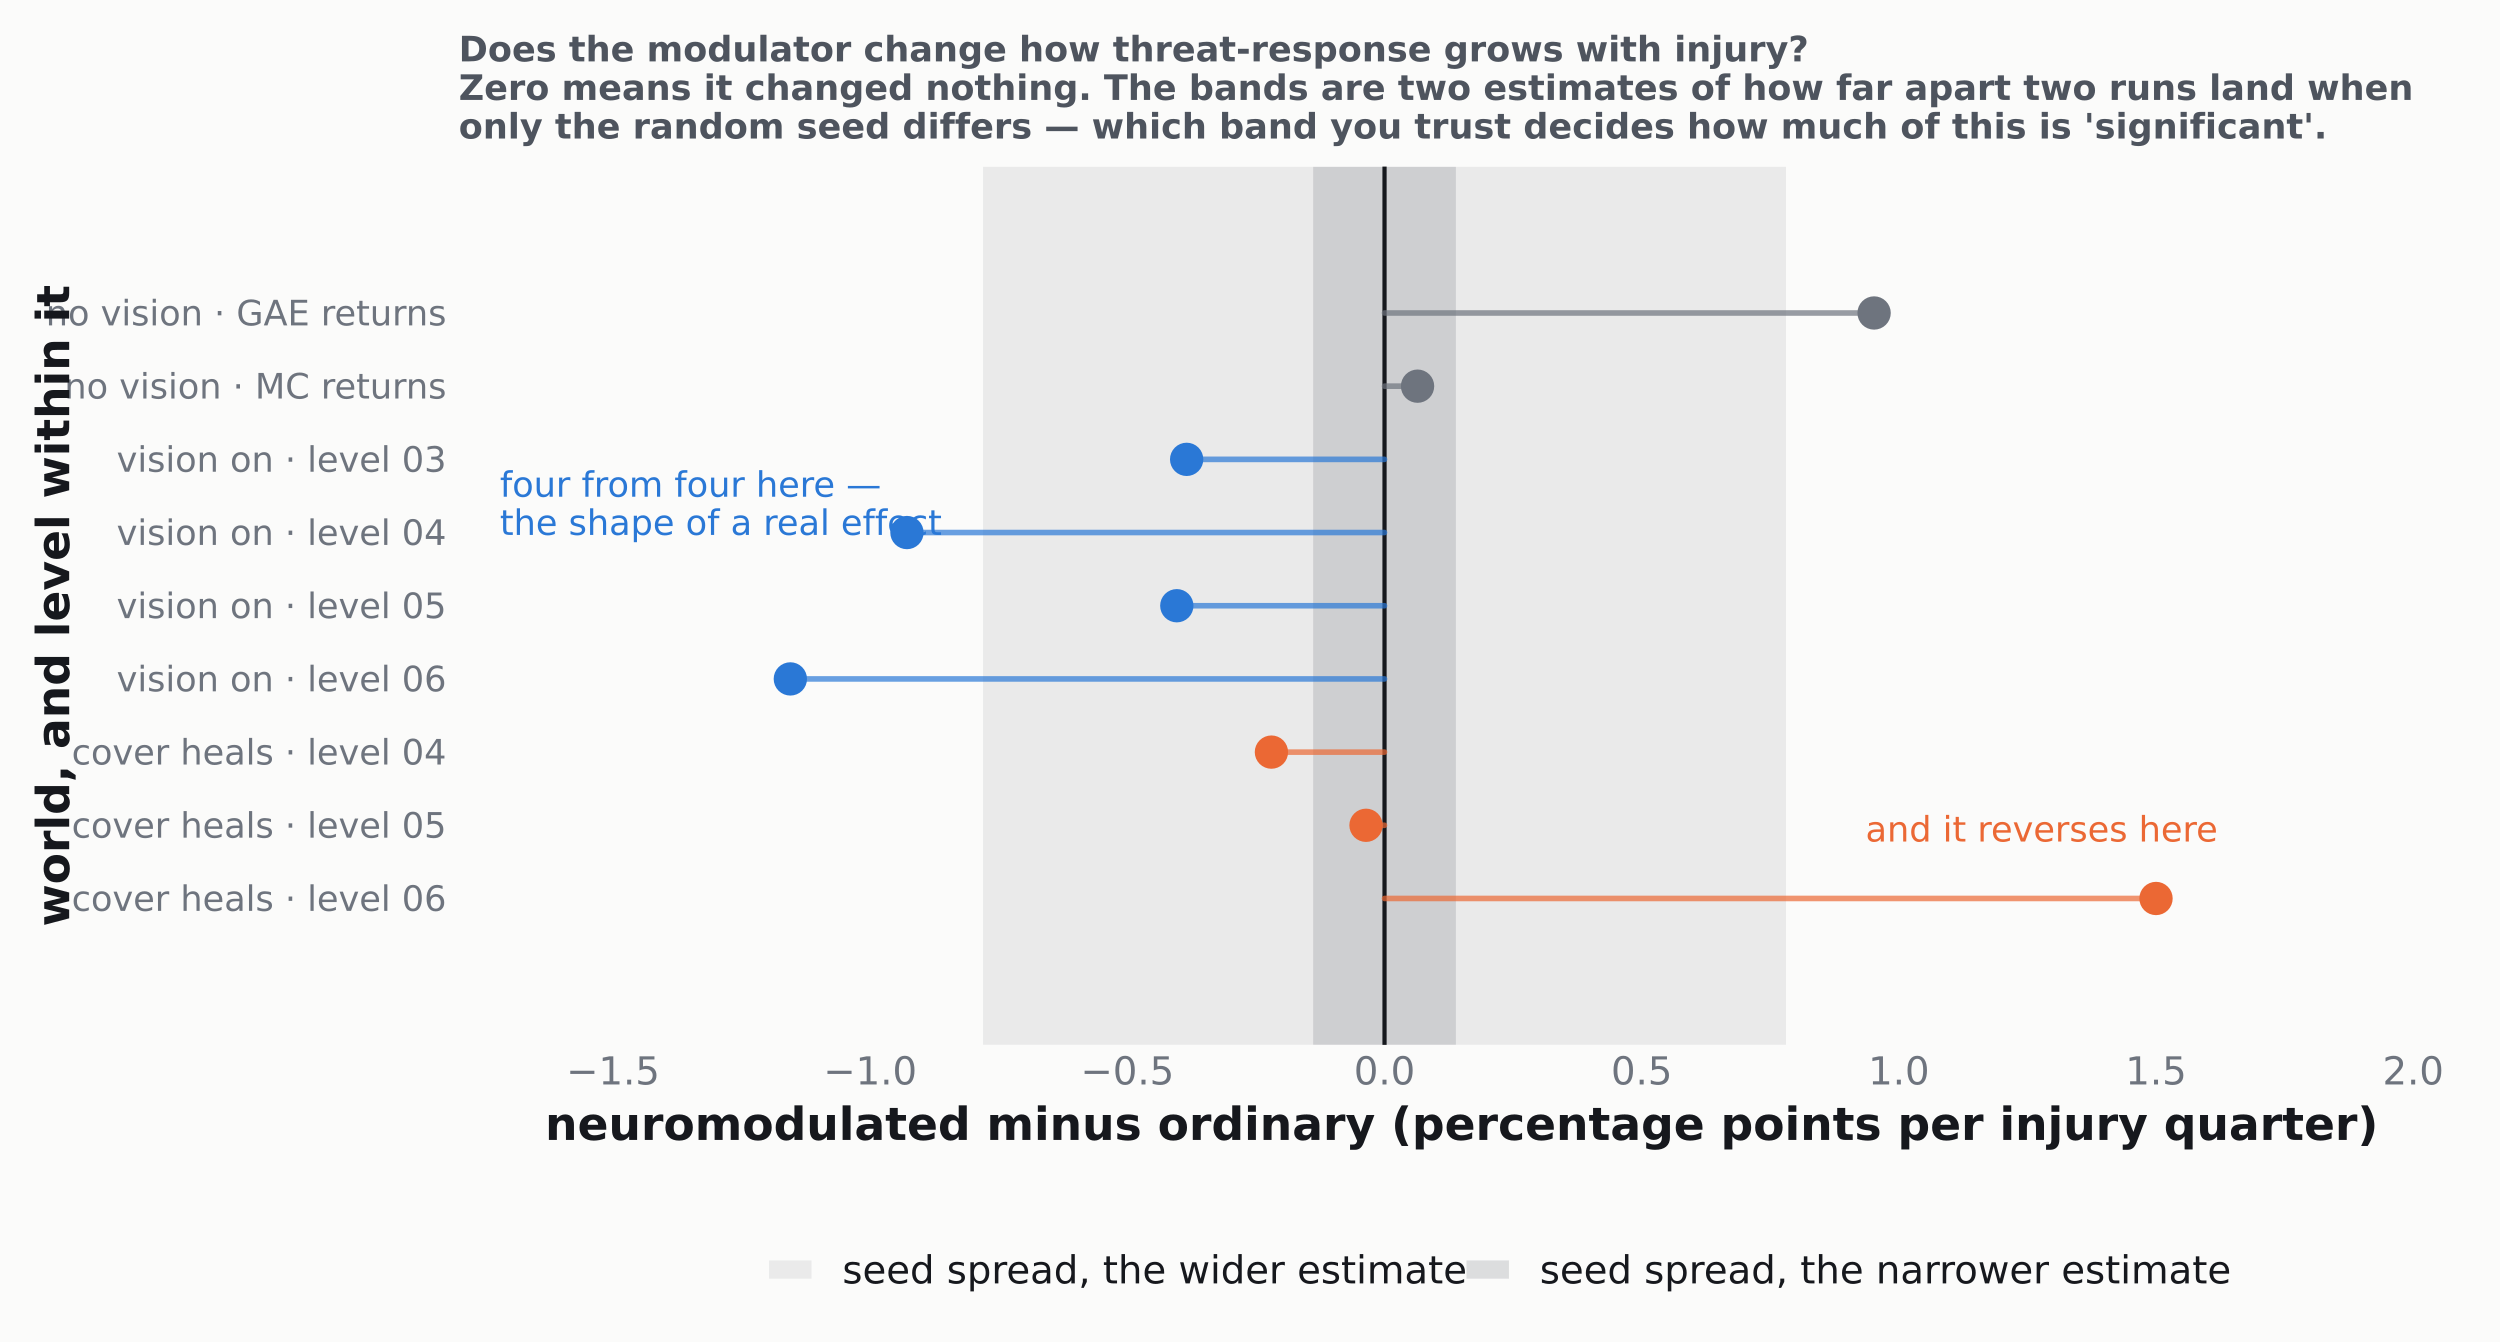
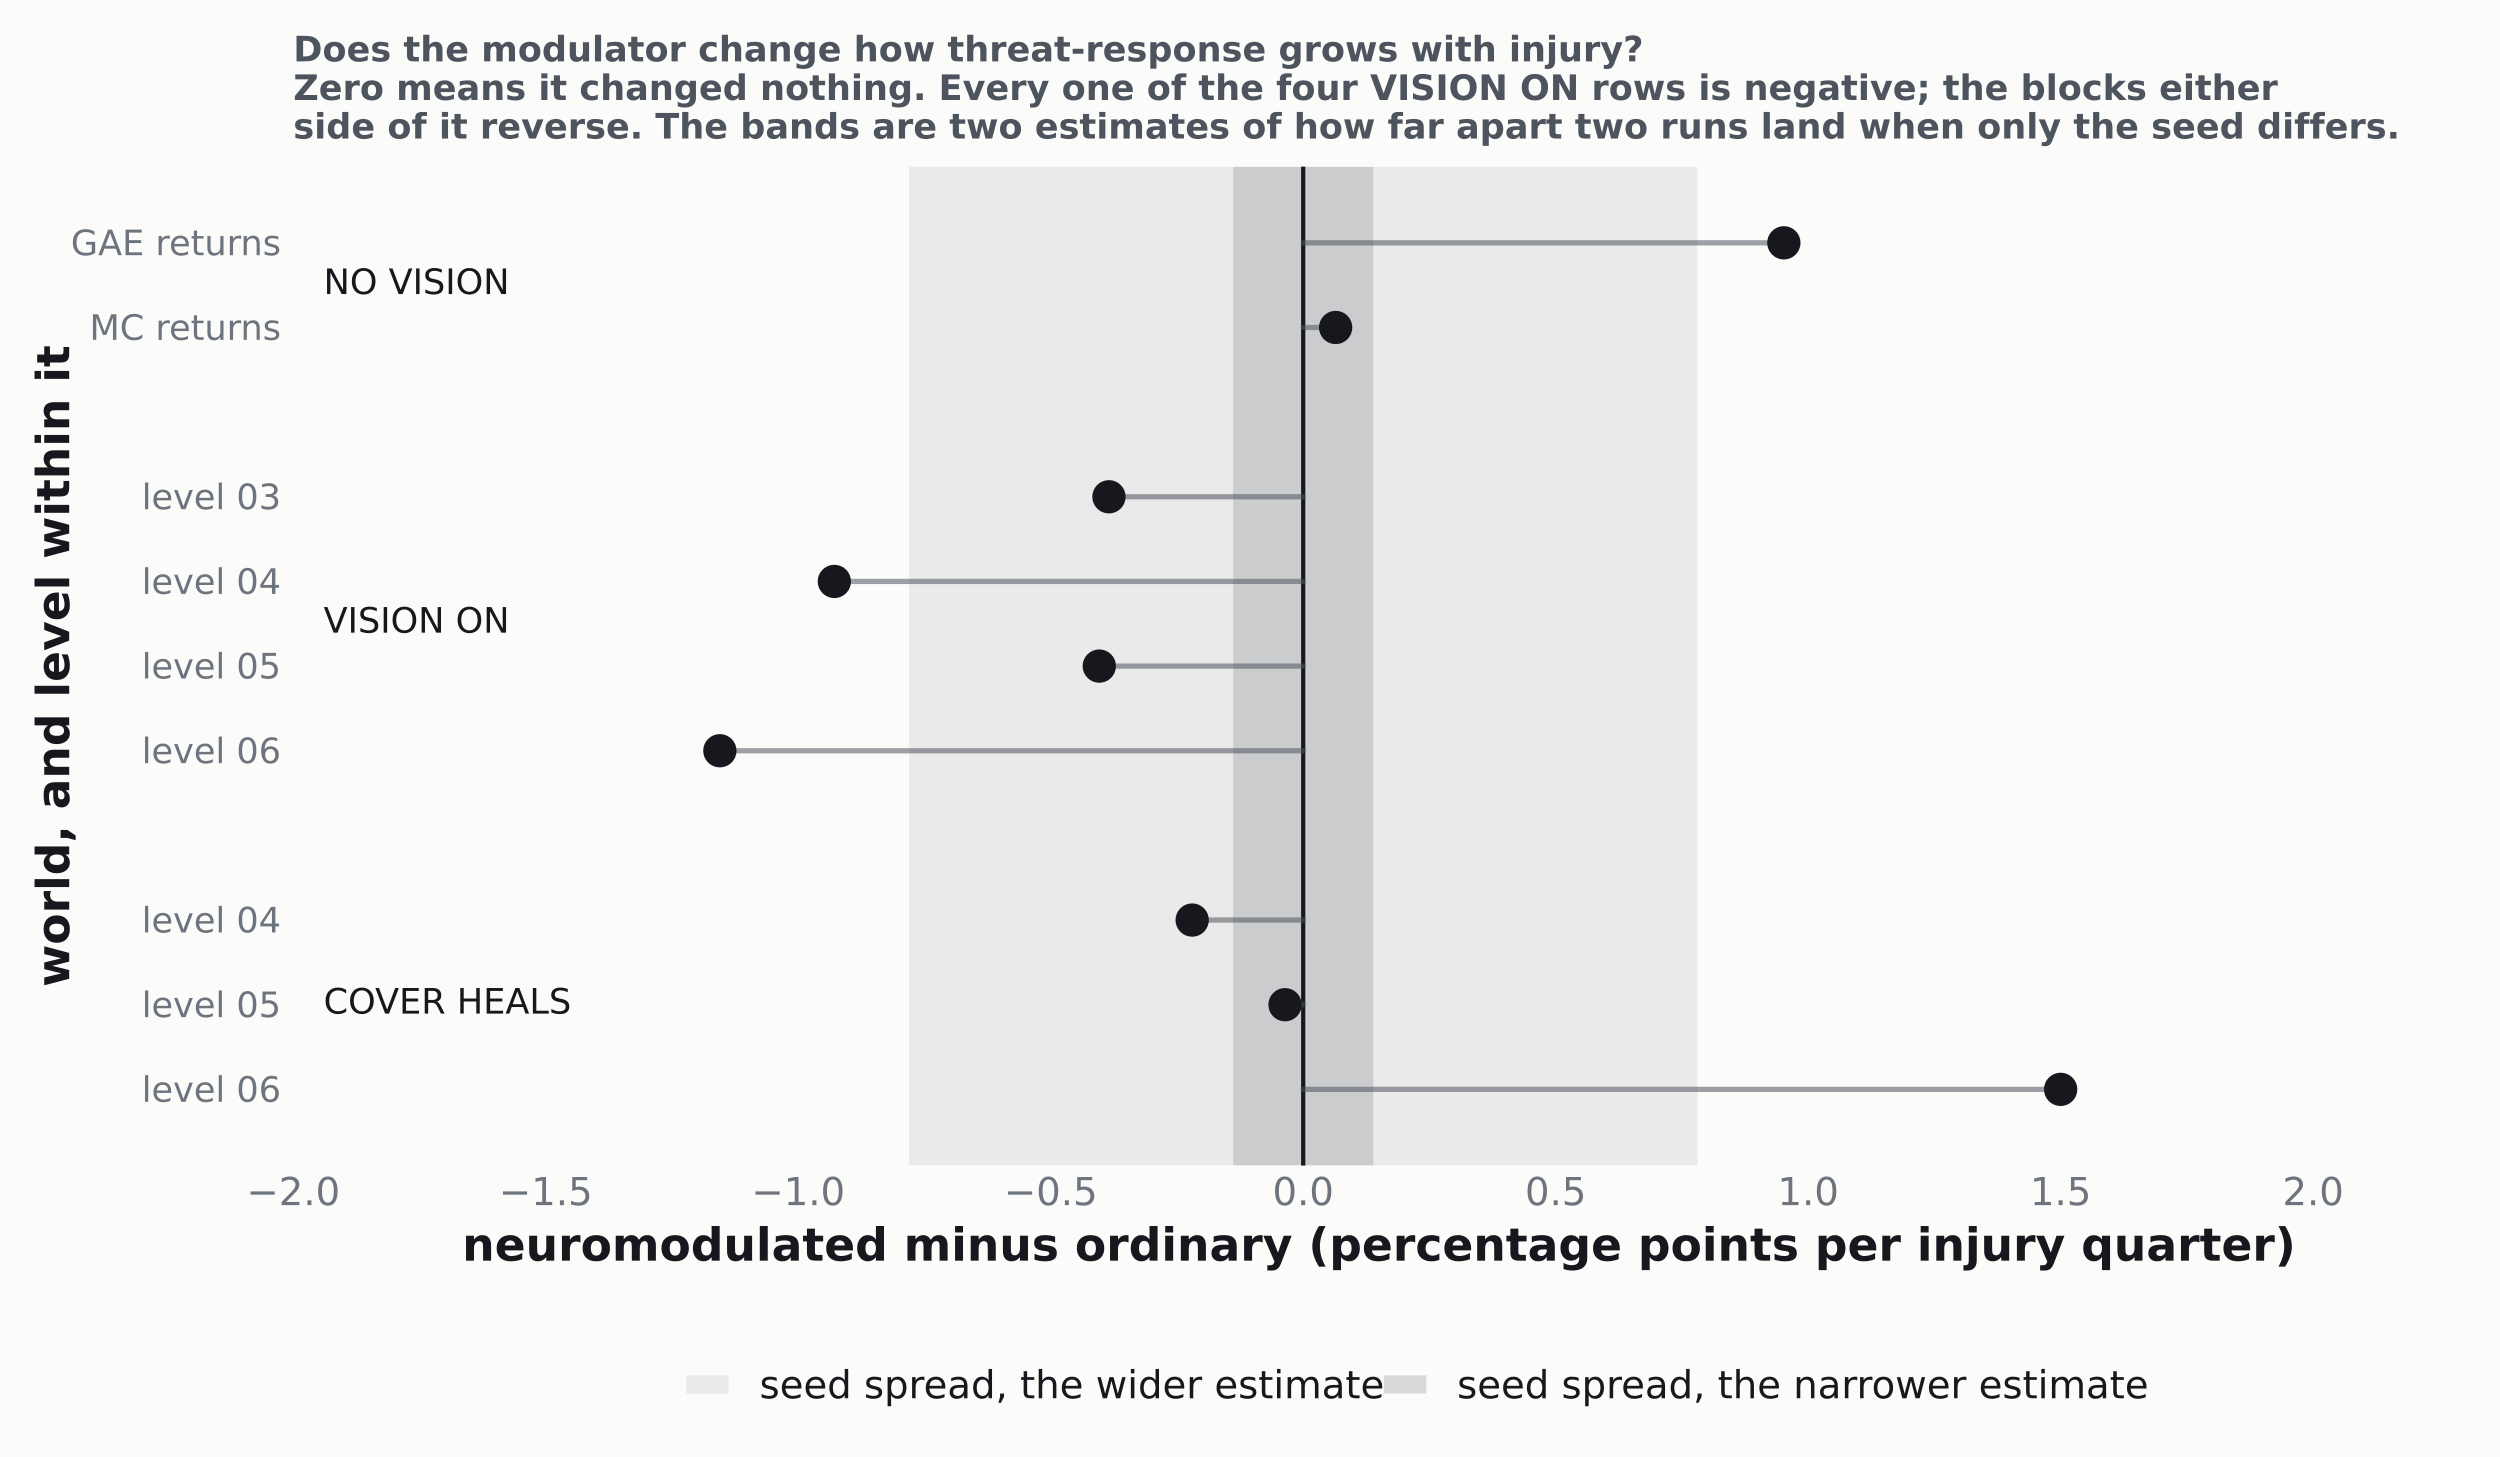
- <svg xmlns="http://www.w3.org/2000/svg" xmlns:xlink="http://www.w3.org/1999/xlink" width="712.488pt" height="382.445pt" viewBox="0 0 712.488 382.445" version="1.1">
+ <svg xmlns="http://www.w3.org/2000/svg" xmlns:xlink="http://www.w3.org/1999/xlink" width="712.374pt" height="415.119pt" viewBox="0 0 712.374 415.119" version="1.1">
  <defs>
    <style type="text/css">*{stroke-linejoin: round; stroke-linecap: butt}</style>
  </defs>
  <g id="figure_1">
    <g id="patch_1">
-       <path d="M 0 382.445  L 712.488 382.445  L 712.488 0  L 0 0  z " style="fill: #fbfbfa" />
+       <path d="M -0 415.119  L 712.374 415.119  L 712.374 0  L -0 0  z " style="fill: #fbfbfa" />
    </g>
    <g id="axes_1">
      <g id="patch_2">
-         <path d="M 130.733 297.779  L 702.408 297.779  L 702.408 47.483  L 130.733 47.483  z " style="fill: #fbfbfa" />
+         <path d="M 83.574 332.123  L 702.294 332.123  L 702.294 47.483  L 83.574 47.483  z " style="fill: #fbfbfa" />
      </g>
      <g id="matplotlib.axis_1">
        <g id="xtick_1">
          <g id="line2d_1" />
          <g id="text_1">
-             <text style="font-size: 11px; font-family: 'Pretendard', 'system-ui', 'DejaVu Sans', sans-serif; text-anchor: middle; fill: #6e747e" x="174.708" y="309.057" transform="rotate(-0 174.7081 309.0566)">−1.5</text>
+             <text style="font-size: 11px; font-family: 'Pretendard', 'system-ui', 'DejaVu Sans', sans-serif; text-anchor: middle; fill: #6e747e" x="83.574" y="343.401" transform="rotate(-0 83.57375 343.4006)">−2.0</text>
          </g>
        </g>
        <g id="xtick_2">
          <g id="line2d_2" />
          <g id="text_2">
-             <text style="font-size: 11px; font-family: 'Pretendard', 'system-ui', 'DejaVu Sans', sans-serif; text-anchor: middle; fill: #6e747e" x="248" y="309.057" transform="rotate(-0 247.9997 309.0566)">−1.0</text>
+             <text style="font-size: 11px; font-family: 'Pretendard', 'system-ui', 'DejaVu Sans', sans-serif; text-anchor: middle; fill: #6e747e" x="155.518" y="343.401" transform="rotate(-0 155.5179 343.4006)">−1.5</text>
          </g>
        </g>
        <g id="xtick_3">
          <g id="line2d_3" />
          <g id="text_3">
-             <text style="font-size: 11px; font-family: 'Pretendard', 'system-ui', 'DejaVu Sans', sans-serif; text-anchor: middle; fill: #6e747e" x="321.291" y="309.057" transform="rotate(-0 321.2913 309.0566)">−0.5</text>
+             <text style="font-size: 11px; font-family: 'Pretendard', 'system-ui', 'DejaVu Sans', sans-serif; text-anchor: middle; fill: #6e747e" x="227.462" y="343.401" transform="rotate(-0 227.4621 343.4006)">−1.0</text>
          </g>
        </g>
        <g id="xtick_4">
          <g id="line2d_4" />
          <g id="text_4">
-             <text style="font-size: 11px; font-family: 'Pretendard', 'system-ui', 'DejaVu Sans', sans-serif; text-anchor: middle; fill: #6e747e" x="394.583" y="309.057" transform="rotate(-0 394.5829 309.0566)">0.0</text>
+             <text style="font-size: 11px; font-family: 'Pretendard', 'system-ui', 'DejaVu Sans', sans-serif; text-anchor: middle; fill: #6e747e" x="299.406" y="343.401" transform="rotate(-0 299.4063 343.4006)">−0.5</text>
          </g>
        </g>
        <g id="xtick_5">
          <g id="line2d_5" />
          <g id="text_5">
-             <text style="font-size: 11px; font-family: 'Pretendard', 'system-ui', 'DejaVu Sans', sans-serif; text-anchor: middle; fill: #6e747e" x="467.875" y="309.057" transform="rotate(-0 467.8745 309.0566)">0.5</text>
+             <text style="font-size: 11px; font-family: 'Pretendard', 'system-ui', 'DejaVu Sans', sans-serif; text-anchor: middle; fill: #6e747e" x="371.35" y="343.401" transform="rotate(-0 371.3505 343.4006)">0.0</text>
          </g>
        </g>
        <g id="xtick_6">
          <g id="line2d_6" />
          <g id="text_6">
-             <text style="font-size: 11px; font-family: 'Pretendard', 'system-ui', 'DejaVu Sans', sans-serif; text-anchor: middle; fill: #6e747e" x="541.166" y="309.057" transform="rotate(-0 541.1661 309.0566)">1.0</text>
+             <text style="font-size: 11px; font-family: 'Pretendard', 'system-ui', 'DejaVu Sans', sans-serif; text-anchor: middle; fill: #6e747e" x="443.295" y="343.401" transform="rotate(-0 443.2947 343.4006)">0.5</text>
          </g>
        </g>
        <g id="xtick_7">
          <g id="line2d_7" />
          <g id="text_7">
-             <text style="font-size: 11px; font-family: 'Pretendard', 'system-ui', 'DejaVu Sans', sans-serif; text-anchor: middle; fill: #6e747e" x="614.458" y="309.057" transform="rotate(-0 614.4577 309.0566)">1.5</text>
+             <text style="font-size: 11px; font-family: 'Pretendard', 'system-ui', 'DejaVu Sans', sans-serif; text-anchor: middle; fill: #6e747e" x="515.239" y="343.401" transform="rotate(-0 515.2389 343.4006)">1.0</text>
          </g>
        </g>
        <g id="xtick_8">
          <g id="line2d_8" />
          <g id="text_8">
-             <text style="font-size: 11px; font-family: 'Pretendard', 'system-ui', 'DejaVu Sans', sans-serif; text-anchor: middle; fill: #6e747e" x="687.749" y="309.057" transform="rotate(-0 687.7493 309.0566)">2.0</text>
-           </g>
-         </g>
-         <g id="text_9">
-           <text style="font-weight: 600; font-size: 13px; font-family: 'Pretendard', 'system-ui', 'DejaVu Sans', sans-serif; text-anchor: middle; fill: #16181d" x="416.57" y="324.884" transform="rotate(-0 416.5704 324.8842)">neuromodulated minus ordinary (percentage points per injury quarter)</text>
+             <text style="font-size: 11px; font-family: 'Pretendard', 'system-ui', 'DejaVu Sans', sans-serif; text-anchor: middle; fill: #6e747e" x="587.183" y="343.401" transform="rotate(-0 587.1831 343.4006)">1.5</text>
+           </g>
+         </g>
+         <g id="xtick_9">
+           <g id="line2d_9" />
+           <g id="text_9">
+             <text style="font-size: 11px; font-family: 'Pretendard', 'system-ui', 'DejaVu Sans', sans-serif; text-anchor: middle; fill: #6e747e" x="659.127" y="343.401" transform="rotate(-0 659.1272 343.4006)">2.0</text>
+           </g>
+         </g>
+         <g id="text_10">
+           <text style="font-weight: 600; font-size: 13px; font-family: 'Pretendard', 'system-ui', 'DejaVu Sans', sans-serif; text-anchor: middle; fill: #16181d" x="392.934" y="359.228" transform="rotate(-0 392.9337 359.2282)">neuromodulated minus ordinary (percentage points per injury quarter)</text>
        </g>
      </g>
      <g id="matplotlib.axis_2">
        <g id="ytick_1">
-           <g id="line2d_9" />
-           <g id="text_10">
-             <text style="font-size: 10px; font-family: 'Pretendard', 'system-ui', 'DejaVu Sans', sans-serif; text-anchor: end; fill: #6e747e" x="127.233" y="92.734" transform="rotate(-0 127.2331 92.73378)">no vision · GAE returns</text>
-           </g>
-         </g>
-         <g id="ytick_2">
          <g id="line2d_10" />
          <g id="text_11">
-             <text style="font-size: 10px; font-family: 'Pretendard', 'system-ui', 'DejaVu Sans', sans-serif; text-anchor: end; fill: #6e747e" x="127.233" y="113.592" transform="rotate(-0 127.2331 113.5918)">no vision · MC returns</text>
-           </g>
-         </g>
-         <g id="ytick_3">
+             <text style="font-size: 10px; font-family: 'Pretendard', 'system-ui', 'DejaVu Sans', sans-serif; text-anchor: end; fill: #6e747e" x="80.074" y="72.728" transform="rotate(-0 80.07375 72.72754)">GAE returns</text>
+           </g>
+         </g>
+         <g id="ytick_2">
          <g id="line2d_11" />
          <g id="text_12">
-             <text style="font-size: 10px; font-family: 'Pretendard', 'system-ui', 'DejaVu Sans', sans-serif; text-anchor: end; fill: #6e747e" x="127.233" y="134.45" transform="rotate(-0 127.2331 134.4499)">vision on · level 03</text>
-           </g>
-         </g>
-         <g id="ytick_4">
+             <text style="font-size: 10px; font-family: 'Pretendard', 'system-ui', 'DejaVu Sans', sans-serif; text-anchor: end; fill: #6e747e" x="80.074" y="96.85" transform="rotate(-0 80.07375 96.84964)">MC returns</text>
+           </g>
+         </g>
+         <g id="ytick_3">
          <g id="line2d_12" />
          <g id="text_13">
-             <text style="font-size: 10px; font-family: 'Pretendard', 'system-ui', 'DejaVu Sans', sans-serif; text-anchor: end; fill: #6e747e" x="127.233" y="155.308" transform="rotate(-0 127.2331 155.308)">vision on · level 04</text>
-           </g>
-         </g>
-         <g id="ytick_5">
+             <text style="font-size: 10px; font-family: 'Pretendard', 'system-ui', 'DejaVu Sans', sans-serif; text-anchor: end; fill: #6e747e" x="80.074" y="145.094" transform="rotate(-0 80.07375 145.0938)">level 03</text>
+           </g>
+         </g>
+         <g id="ytick_4">
          <g id="line2d_13" />
          <g id="text_14">
-             <text style="font-size: 10px; font-family: 'Pretendard', 'system-ui', 'DejaVu Sans', sans-serif; text-anchor: end; fill: #6e747e" x="127.233" y="176.166" transform="rotate(-0 127.2331 176.166)">vision on · level 05</text>
-           </g>
-         </g>
-         <g id="ytick_6">
+             <text style="font-size: 10px; font-family: 'Pretendard', 'system-ui', 'DejaVu Sans', sans-serif; text-anchor: end; fill: #6e747e" x="80.074" y="169.216" transform="rotate(-0 80.07375 169.2159)">level 04</text>
+           </g>
+         </g>
+         <g id="ytick_5">
          <g id="line2d_14" />
          <g id="text_15">
-             <text style="font-size: 10px; font-family: 'Pretendard', 'system-ui', 'DejaVu Sans', sans-serif; text-anchor: end; fill: #6e747e" x="127.233" y="197.024" transform="rotate(-0 127.2331 197.0241)">vision on · level 06</text>
-           </g>
-         </g>
-         <g id="ytick_7">
+             <text style="font-size: 10px; font-family: 'Pretendard', 'system-ui', 'DejaVu Sans', sans-serif; text-anchor: end; fill: #6e747e" x="80.074" y="193.338" transform="rotate(-0 80.07375 193.338)">level 05</text>
+           </g>
+         </g>
+         <g id="ytick_6">
          <g id="line2d_15" />
          <g id="text_16">
-             <text style="font-size: 10px; font-family: 'Pretendard', 'system-ui', 'DejaVu Sans', sans-serif; text-anchor: end; fill: #6e747e" x="127.233" y="217.882" transform="rotate(-0 127.2331 217.8822)">cover heals · level 04</text>
-           </g>
-         </g>
-         <g id="ytick_8">
+             <text style="font-size: 10px; font-family: 'Pretendard', 'system-ui', 'DejaVu Sans', sans-serif; text-anchor: end; fill: #6e747e" x="80.074" y="217.46" transform="rotate(-0 80.07375 217.4601)">level 06</text>
+           </g>
+         </g>
+         <g id="ytick_7">
          <g id="line2d_16" />
          <g id="text_17">
-             <text style="font-size: 10px; font-family: 'Pretendard', 'system-ui', 'DejaVu Sans', sans-serif; text-anchor: end; fill: #6e747e" x="127.233" y="238.74" transform="rotate(-0 127.2331 238.7402)">cover heals · level 05</text>
-           </g>
-         </g>
-         <g id="ytick_9">
+             <text style="font-size: 10px; font-family: 'Pretendard', 'system-ui', 'DejaVu Sans', sans-serif; text-anchor: end; fill: #6e747e" x="80.074" y="265.704" transform="rotate(-0 80.07375 265.7043)">level 04</text>
+           </g>
+         </g>
+         <g id="ytick_8">
          <g id="line2d_17" />
          <g id="text_18">
-             <text style="font-size: 10px; font-family: 'Pretendard', 'system-ui', 'DejaVu Sans', sans-serif; text-anchor: end; fill: #6e747e" x="127.233" y="259.598" transform="rotate(-0 127.2331 259.5983)">cover heals · level 06</text>
-           </g>
-         </g>
-         <g id="text_19">
-           <text style="font-weight: 600; font-size: 13px; font-family: 'Pretendard', 'system-ui', 'DejaVu Sans', sans-serif; text-anchor: middle; fill: #16181d" x="19.716" y="172.631" transform="rotate(-90 19.71625 172.6309)">world, and level within it</text>
+             <text style="font-size: 10px; font-family: 'Pretendard', 'system-ui', 'DejaVu Sans', sans-serif; text-anchor: end; fill: #6e747e" x="80.074" y="289.826" transform="rotate(-0 80.07375 289.8264)">level 05</text>
+           </g>
+         </g>
+         <g id="ytick_9">
+           <g id="line2d_18" />
+           <g id="text_19">
+             <text style="font-size: 10px; font-family: 'Pretendard', 'system-ui', 'DejaVu Sans', sans-serif; text-anchor: end; fill: #6e747e" x="80.074" y="313.949" transform="rotate(-0 80.07375 313.9485)">level 06</text>
+           </g>
+         </g>
+         <g id="text_20">
+           <text style="font-weight: 600; font-size: 13px; font-family: 'Pretendard', 'system-ui', 'DejaVu Sans', sans-serif; text-anchor: middle; fill: #16181d" x="19.716" y="189.803" transform="rotate(-90 19.71625 189.8029)">world, and level within it</text>
        </g>
      </g>
      <g id="patch_3">
-         <path d="M 280.165 297.779  L 509 297.779  L 509 47.483  L 280.165 47.483  z " clip-path="url(#pd1309e4941)" style="fill: #4e545e; opacity: 0.1" />
+         <path d="M 259.037 332.123  L 483.664 332.123  L 483.664 47.483  L 259.037 47.483  z " clip-path="url(#p1ab36c247b)" style="fill: #4e545e; opacity: 0.1" />
      </g>
      <g id="patch_4">
-         <path d="M 374.251 297.779  L 414.915 297.779  L 414.915 47.483  L 374.251 47.483  z " clip-path="url(#pd1309e4941)" style="fill: #4e545e; opacity: 0.18" />
-       </g>
-       <g id="line2d_18">
-         <path d="M 394.583 297.779  L 394.583 47.483  " clip-path="url(#pd1309e4941)" style="fill: none; stroke: #16181d; stroke-width: 1.2; stroke-linecap: round" />
+         <path d="M 351.392 332.123  L 391.309 332.123  L 391.309 47.483  L 351.392 47.483  z " clip-path="url(#p1ab36c247b)" style="fill: #4e545e; opacity: 0.2" />
      </g>
      <g id="line2d_19">
-         <path d="M 394.583 89.199  L 534.11 89.199  " clip-path="url(#pd1309e4941)" style="fill: none; stroke: #6e747e; stroke-opacity: 0.7; stroke-width: 1.6; stroke-linecap: round" />
+         <path d="M 371.35 332.123  L 371.35 47.483  " clip-path="url(#p1ab36c247b)" style="fill: none; stroke: #16181d; stroke-width: 1.2; stroke-linecap: round" />
      </g>
      <g id="line2d_20">
-         <path d="M 394.583 110.057  L 403.996 110.057  " clip-path="url(#pd1309e4941)" style="fill: none; stroke: #6e747e; stroke-opacity: 0.7; stroke-width: 1.6; stroke-linecap: round" />
+         <path d="M 371.35 69.192  L 508.312 69.192  " clip-path="url(#p1ab36c247b)" style="fill: none; stroke: #4e545e; stroke-opacity: 0.55; stroke-width: 1.5; stroke-linecap: round" />
      </g>
      <g id="line2d_21">
-         <path d="M 394.583 130.915  L 338.19 130.915  " clip-path="url(#pd1309e4941)" style="fill: none; stroke: #2a78d6; stroke-opacity: 0.7; stroke-width: 1.6; stroke-linecap: round" />
+         <path d="M 371.35 93.314  L 380.591 93.314  " clip-path="url(#p1ab36c247b)" style="fill: none; stroke: #4e545e; stroke-opacity: 0.55; stroke-width: 1.5; stroke-linecap: round" />
      </g>
      <g id="line2d_22">
-         <path d="M 394.583 151.773  L 258.475 151.773  " clip-path="url(#pd1309e4941)" style="fill: none; stroke: #2a78d6; stroke-opacity: 0.7; stroke-width: 1.6; stroke-linecap: round" />
+         <path d="M 371.35 141.559  L 315.994 141.559  " clip-path="url(#p1ab36c247b)" style="fill: none; stroke: #4e545e; stroke-opacity: 0.55; stroke-width: 1.5; stroke-linecap: round" />
      </g>
      <g id="line2d_23">
-         <path d="M 394.583 172.631  L 335.385 172.631  " clip-path="url(#pd1309e4941)" style="fill: none; stroke: #2a78d6; stroke-opacity: 0.7; stroke-width: 1.6; stroke-linecap: round" />
+         <path d="M 371.35 165.681  L 237.745 165.681  " clip-path="url(#p1ab36c247b)" style="fill: none; stroke: #4e545e; stroke-opacity: 0.55; stroke-width: 1.5; stroke-linecap: round" />
      </g>
      <g id="line2d_24">
-         <path d="M 394.583 193.489  L 225.243 193.489  " clip-path="url(#pd1309e4941)" style="fill: none; stroke: #2a78d6; stroke-opacity: 0.7; stroke-width: 1.6; stroke-linecap: round" />
+         <path d="M 371.35 189.803  L 313.241 189.803  " clip-path="url(#p1ab36c247b)" style="fill: none; stroke: #4e545e; stroke-opacity: 0.55; stroke-width: 1.5; stroke-linecap: round" />
      </g>
      <g id="line2d_25">
-         <path d="M 394.583 214.347  L 362.349 214.347  " clip-path="url(#pd1309e4941)" style="fill: none; stroke: #eb6834; stroke-opacity: 0.7; stroke-width: 1.6; stroke-linecap: round" />
+         <path d="M 371.35 213.925  L 205.123 213.925  " clip-path="url(#p1ab36c247b)" style="fill: none; stroke: #4e545e; stroke-opacity: 0.55; stroke-width: 1.5; stroke-linecap: round" />
      </g>
      <g id="line2d_26">
-         <path d="M 394.583 235.205  L 389.308 235.205  " clip-path="url(#pd1309e4941)" style="fill: none; stroke: #eb6834; stroke-opacity: 0.7; stroke-width: 1.6; stroke-linecap: round" />
+         <path d="M 371.35 262.169  L 339.71 262.169  " clip-path="url(#p1ab36c247b)" style="fill: none; stroke: #4e545e; stroke-opacity: 0.55; stroke-width: 1.5; stroke-linecap: round" />
      </g>
      <g id="line2d_27">
-         <path d="M 394.583 256.063  L 614.454 256.063  " clip-path="url(#pd1309e4941)" style="fill: none; stroke: #eb6834; stroke-opacity: 0.7; stroke-width: 1.6; stroke-linecap: round" />
+         <path d="M 371.35 286.291  L 366.172 286.291  " clip-path="url(#p1ab36c247b)" style="fill: none; stroke: #4e545e; stroke-opacity: 0.55; stroke-width: 1.5; stroke-linecap: round" />
      </g>
      <g id="line2d_28">
+         <path d="M 371.35 310.413  L 587.179 310.413  " clip-path="url(#p1ab36c247b)" style="fill: none; stroke: #4e545e; stroke-opacity: 0.55; stroke-width: 1.5; stroke-linecap: round" />
+       </g>
+       <g id="line2d_29">
        <defs>
-           <path id="m4023e7bdc3" d="M 0 4.25  C 1.127 4.25 2.208 3.802 3.005 3.005  C 3.802 2.208 4.25 1.127 4.25 0  C 4.25 -1.127 3.802 -2.208 3.005 -3.005  C 2.208 -3.802 1.127 -4.25 0 -4.25  C -1.127 -4.25 -2.208 -3.802 -3.005 -3.005  C -3.802 -2.208 -4.25 -1.127 -4.25 0  C -4.25 1.127 -3.802 2.208 -3.005 3.005  C -2.208 3.802 -1.127 4.25 0 4.25  z " style="stroke: #6e747e" />
+           <path id="m878f860660" d="M 0 4.25  C 1.127 4.25 2.208 3.802 3.005 3.005  C 3.802 2.208 4.25 1.127 4.25 0  C 4.25 -1.127 3.802 -2.208 3.005 -3.005  C 2.208 -3.802 1.127 -4.25 0 -4.25  C -1.127 -4.25 -2.208 -3.802 -3.005 -3.005  C -3.802 -2.208 -4.25 -1.127 -4.25 0  C -4.25 1.127 -3.802 2.208 -3.005 3.005  C -2.208 3.802 -1.127 4.25 0 4.25  z " style="stroke: #16181d" />
        </defs>
-         <g clip-path="url(#pd1309e4941)">
-           <use xlink:href="#m4023e7bdc3" x="534.11" y="89.199" style="fill: #6e747e; stroke: #6e747e" />
-         </g>
-       </g>
-       <g id="line2d_29">
-         <g clip-path="url(#pd1309e4941)">
-           <use xlink:href="#m4023e7bdc3" x="403.996" y="110.057" style="fill: #6e747e; stroke: #6e747e" />
+         <g clip-path="url(#p1ab36c247b)">
+           <use xlink:href="#m878f860660" x="508.312" y="69.192" style="fill: #16181d; stroke: #16181d" />
        </g>
      </g>
      <g id="line2d_30">
-         <defs>
-           <path id="m908202a177" d="M 0 4.25  C 1.127 4.25 2.208 3.802 3.005 3.005  C 3.802 2.208 4.25 1.127 4.25 0  C 4.25 -1.127 3.802 -2.208 3.005 -3.005  C 2.208 -3.802 1.127 -4.25 0 -4.25  C -1.127 -4.25 -2.208 -3.802 -3.005 -3.005  C -3.802 -2.208 -4.25 -1.127 -4.25 0  C -4.25 1.127 -3.802 2.208 -3.005 3.005  C -2.208 3.802 -1.127 4.25 0 4.25  z " style="stroke: #2a78d6" />
-         </defs>
-         <g clip-path="url(#pd1309e4941)">
-           <use xlink:href="#m908202a177" x="338.19" y="130.915" style="fill: #2a78d6; stroke: #2a78d6" />
+         <g clip-path="url(#p1ab36c247b)">
+           <use xlink:href="#m878f860660" x="380.591" y="93.314" style="fill: #16181d; stroke: #16181d" />
        </g>
      </g>
      <g id="line2d_31">
-         <g clip-path="url(#pd1309e4941)">
-           <use xlink:href="#m908202a177" x="258.475" y="151.773" style="fill: #2a78d6; stroke: #2a78d6" />
+         <g clip-path="url(#p1ab36c247b)">
+           <use xlink:href="#m878f860660" x="315.994" y="141.559" style="fill: #16181d; stroke: #16181d" />
        </g>
      </g>
      <g id="line2d_32">
-         <g clip-path="url(#pd1309e4941)">
-           <use xlink:href="#m908202a177" x="335.385" y="172.631" style="fill: #2a78d6; stroke: #2a78d6" />
+         <g clip-path="url(#p1ab36c247b)">
+           <use xlink:href="#m878f860660" x="237.745" y="165.681" style="fill: #16181d; stroke: #16181d" />
        </g>
      </g>
      <g id="line2d_33">
-         <g clip-path="url(#pd1309e4941)">
-           <use xlink:href="#m908202a177" x="225.243" y="193.489" style="fill: #2a78d6; stroke: #2a78d6" />
+         <g clip-path="url(#p1ab36c247b)">
+           <use xlink:href="#m878f860660" x="313.241" y="189.803" style="fill: #16181d; stroke: #16181d" />
        </g>
      </g>
      <g id="line2d_34">
-         <defs>
-           <path id="m574666604a" d="M 0 4.25  C 1.127 4.25 2.208 3.802 3.005 3.005  C 3.802 2.208 4.25 1.127 4.25 0  C 4.25 -1.127 3.802 -2.208 3.005 -3.005  C 2.208 -3.802 1.127 -4.25 0 -4.25  C -1.127 -4.25 -2.208 -3.802 -3.005 -3.005  C -3.802 -2.208 -4.25 -1.127 -4.25 0  C -4.25 1.127 -3.802 2.208 -3.005 3.005  C -2.208 3.802 -1.127 4.25 0 4.25  z " style="stroke: #eb6834" />
-         </defs>
-         <g clip-path="url(#pd1309e4941)">
-           <use xlink:href="#m574666604a" x="362.349" y="214.347" style="fill: #eb6834; stroke: #eb6834" />
+         <g clip-path="url(#p1ab36c247b)">
+           <use xlink:href="#m878f860660" x="205.123" y="213.925" style="fill: #16181d; stroke: #16181d" />
        </g>
      </g>
      <g id="line2d_35">
-         <g clip-path="url(#pd1309e4941)">
-           <use xlink:href="#m574666604a" x="389.308" y="235.205" style="fill: #eb6834; stroke: #eb6834" />
+         <g clip-path="url(#p1ab36c247b)">
+           <use xlink:href="#m878f860660" x="339.71" y="262.169" style="fill: #16181d; stroke: #16181d" />
        </g>
      </g>
      <g id="line2d_36">
-         <g clip-path="url(#pd1309e4941)">
-           <use xlink:href="#m574666604a" x="614.454" y="256.063" style="fill: #eb6834; stroke: #eb6834" />
-         </g>
-       </g>
-       <g id="text_20">
-         <text style="font-size: 10px; font-family: 'Pretendard', 'system-ui', 'DejaVu Sans', sans-serif; fill: #2a78d6" transform="translate(142.4598 141.5736)">four from four here —</text>
-         <text style="font-size: 10px; font-family: 'Pretendard', 'system-ui', 'DejaVu Sans', sans-serif; fill: #2a78d6" transform="translate(142.4598 152.4495)">the shape of a real effect</text>
+         <g clip-path="url(#p1ab36c247b)">
+           <use xlink:href="#m878f860660" x="366.172" y="286.291" style="fill: #16181d; stroke: #16181d" />
+         </g>
+       </g>
+       <g id="line2d_37">
+         <g clip-path="url(#p1ab36c247b)">
+           <use xlink:href="#m878f860660" x="587.179" y="310.413" style="fill: #16181d; stroke: #16181d" />
+         </g>
      </g>
      <g id="text_21">
-         <text style="font-size: 10px; font-family: 'Pretendard', 'system-ui', 'DejaVu Sans', sans-serif; text-anchor: end; fill: #eb6834" x="632.048" y="239.83" transform="rotate(-0 632.0477 239.8299)">and it reverses here</text>
+         <text style="font-size: 10px; font-family: 'Pretendard', 'system-ui', 'DejaVu Sans', sans-serif; text-anchor: start; fill: #16181d" x="92.207" y="83.792" transform="rotate(-0 92.20705 83.7925)">NO VISION</text>
      </g>
      <g id="text_22">
-         <text style="font-weight: 600; font-size: 10px; font-family: 'Pretendard', 'system-ui', 'DejaVu Sans', sans-serif; fill: #4e545e" transform="translate(130.7331 17.4925)">Does the modulator change how threat-response grows with injury?</text>
-         <text style="font-weight: 600; font-size: 10px; font-family: 'Pretendard', 'system-ui', 'DejaVu Sans', sans-serif; fill: #4e545e" transform="translate(130.7331 28.4875)">Zero means it changed nothing. The bands are two estimates of how far apart two runs land when</text>
-         <text style="font-weight: 600; font-size: 10px; font-family: 'Pretendard', 'system-ui', 'DejaVu Sans', sans-serif; fill: #4e545e" transform="translate(130.7331 39.4825)">only the random seed differs — which band you trust decides how much of this is 'significant'.</text>
+         <text style="font-size: 10px; font-family: 'Pretendard', 'system-ui', 'DejaVu Sans', sans-serif; text-anchor: start; fill: #16181d" x="92.207" y="180.281" transform="rotate(-0 92.20705 180.2809)">VISION ON</text>
+       </g>
+       <g id="text_23">
+         <text style="font-size: 10px; font-family: 'Pretendard', 'system-ui', 'DejaVu Sans', sans-serif; text-anchor: start; fill: #16181d" x="92.207" y="288.83" transform="rotate(-0 92.20705 288.8303)">COVER HEALS</text>
+       </g>
+       <g id="text_24">
+         <text style="font-weight: 600; font-size: 10px; font-family: 'Pretendard', 'system-ui', 'DejaVu Sans', sans-serif; fill: #4e545e" transform="translate(83.57375 17.4925)">Does the modulator change how threat-response grows with injury?</text>
+         <text style="font-weight: 600; font-size: 10px; font-family: 'Pretendard', 'system-ui', 'DejaVu Sans', sans-serif; fill: #4e545e" transform="translate(83.57375 28.4875)">Zero means it changed nothing. Every one of the four VISION ON rows is negative; the blocks either</text>
+         <text style="font-weight: 600; font-size: 10px; font-family: 'Pretendard', 'system-ui', 'DejaVu Sans', sans-serif; fill: #4e545e" transform="translate(83.57375 39.4825)">side of it reverse. The bands are two estimates of how far apart two runs land when only the seed differs.</text>
      </g>
      <g id="legend_1">
        <g id="patch_5">
-           <path d="M 219.179 364.416  L 231.279 364.416  L 231.279 359.218  L 219.179 359.218  z " style="fill: #4e545e; opacity: 0.1" />
-         </g>
-         <g id="text_23">
-           <text style="font-size: 11px; font-family: 'Pretendard', 'system-ui', 'DejaVu Sans', sans-serif; text-anchor: start; fill: #16181d" x="240.079" y="365.763" transform="rotate(-0 240.0788 365.7634)">seed spread, the wider estimate</text>
+           <path d="M 195.542 397.09  L 207.642 397.09  L 207.642 391.892  L 195.542 391.892  z " style="fill: #4e545e; opacity: 0.1" />
+         </g>
+         <g id="text_25">
+           <text style="font-size: 11px; font-family: 'Pretendard', 'system-ui', 'DejaVu Sans', sans-serif; text-anchor: start; fill: #16181d" x="216.442" y="398.437" transform="rotate(-0 216.4422 398.437)">seed spread, the wider estimate</text>
        </g>
        <g id="patch_6">
-           <path d="M 417.945 364.416  L 430.045 364.416  L 430.045 359.218  L 417.945 359.218  z " style="fill: #4e545e; opacity: 0.18" />
-         </g>
-         <g id="text_24">
-           <text style="font-size: 11px; font-family: 'Pretendard', 'system-ui', 'DejaVu Sans', sans-serif; text-anchor: start; fill: #16181d" x="438.845" y="365.763" transform="rotate(-0 438.8454 365.7634)">seed spread, the narrower estimate</text>
+           <path d="M 394.309 397.09  L 406.409 397.09  L 406.409 391.892  L 394.309 391.892  z " style="fill: #4e545e; opacity: 0.2" />
+         </g>
+         <g id="text_26">
+           <text style="font-size: 11px; font-family: 'Pretendard', 'system-ui', 'DejaVu Sans', sans-serif; text-anchor: start; fill: #16181d" x="415.209" y="398.437" transform="rotate(-0 415.2088 398.437)">seed spread, the narrower estimate</text>
        </g>
      </g>
    </g>
  </g>
  <defs>
-     <clipPath id="pd1309e4941">
-       <rect x="130.733" y="47.483" width="571.675" height="250.297" />
+     <clipPath id="p1ab36c247b">
+       <rect x="83.574" y="47.483" width="618.72" height="284.641" />
    </clipPath>
  </defs>
</svg>
